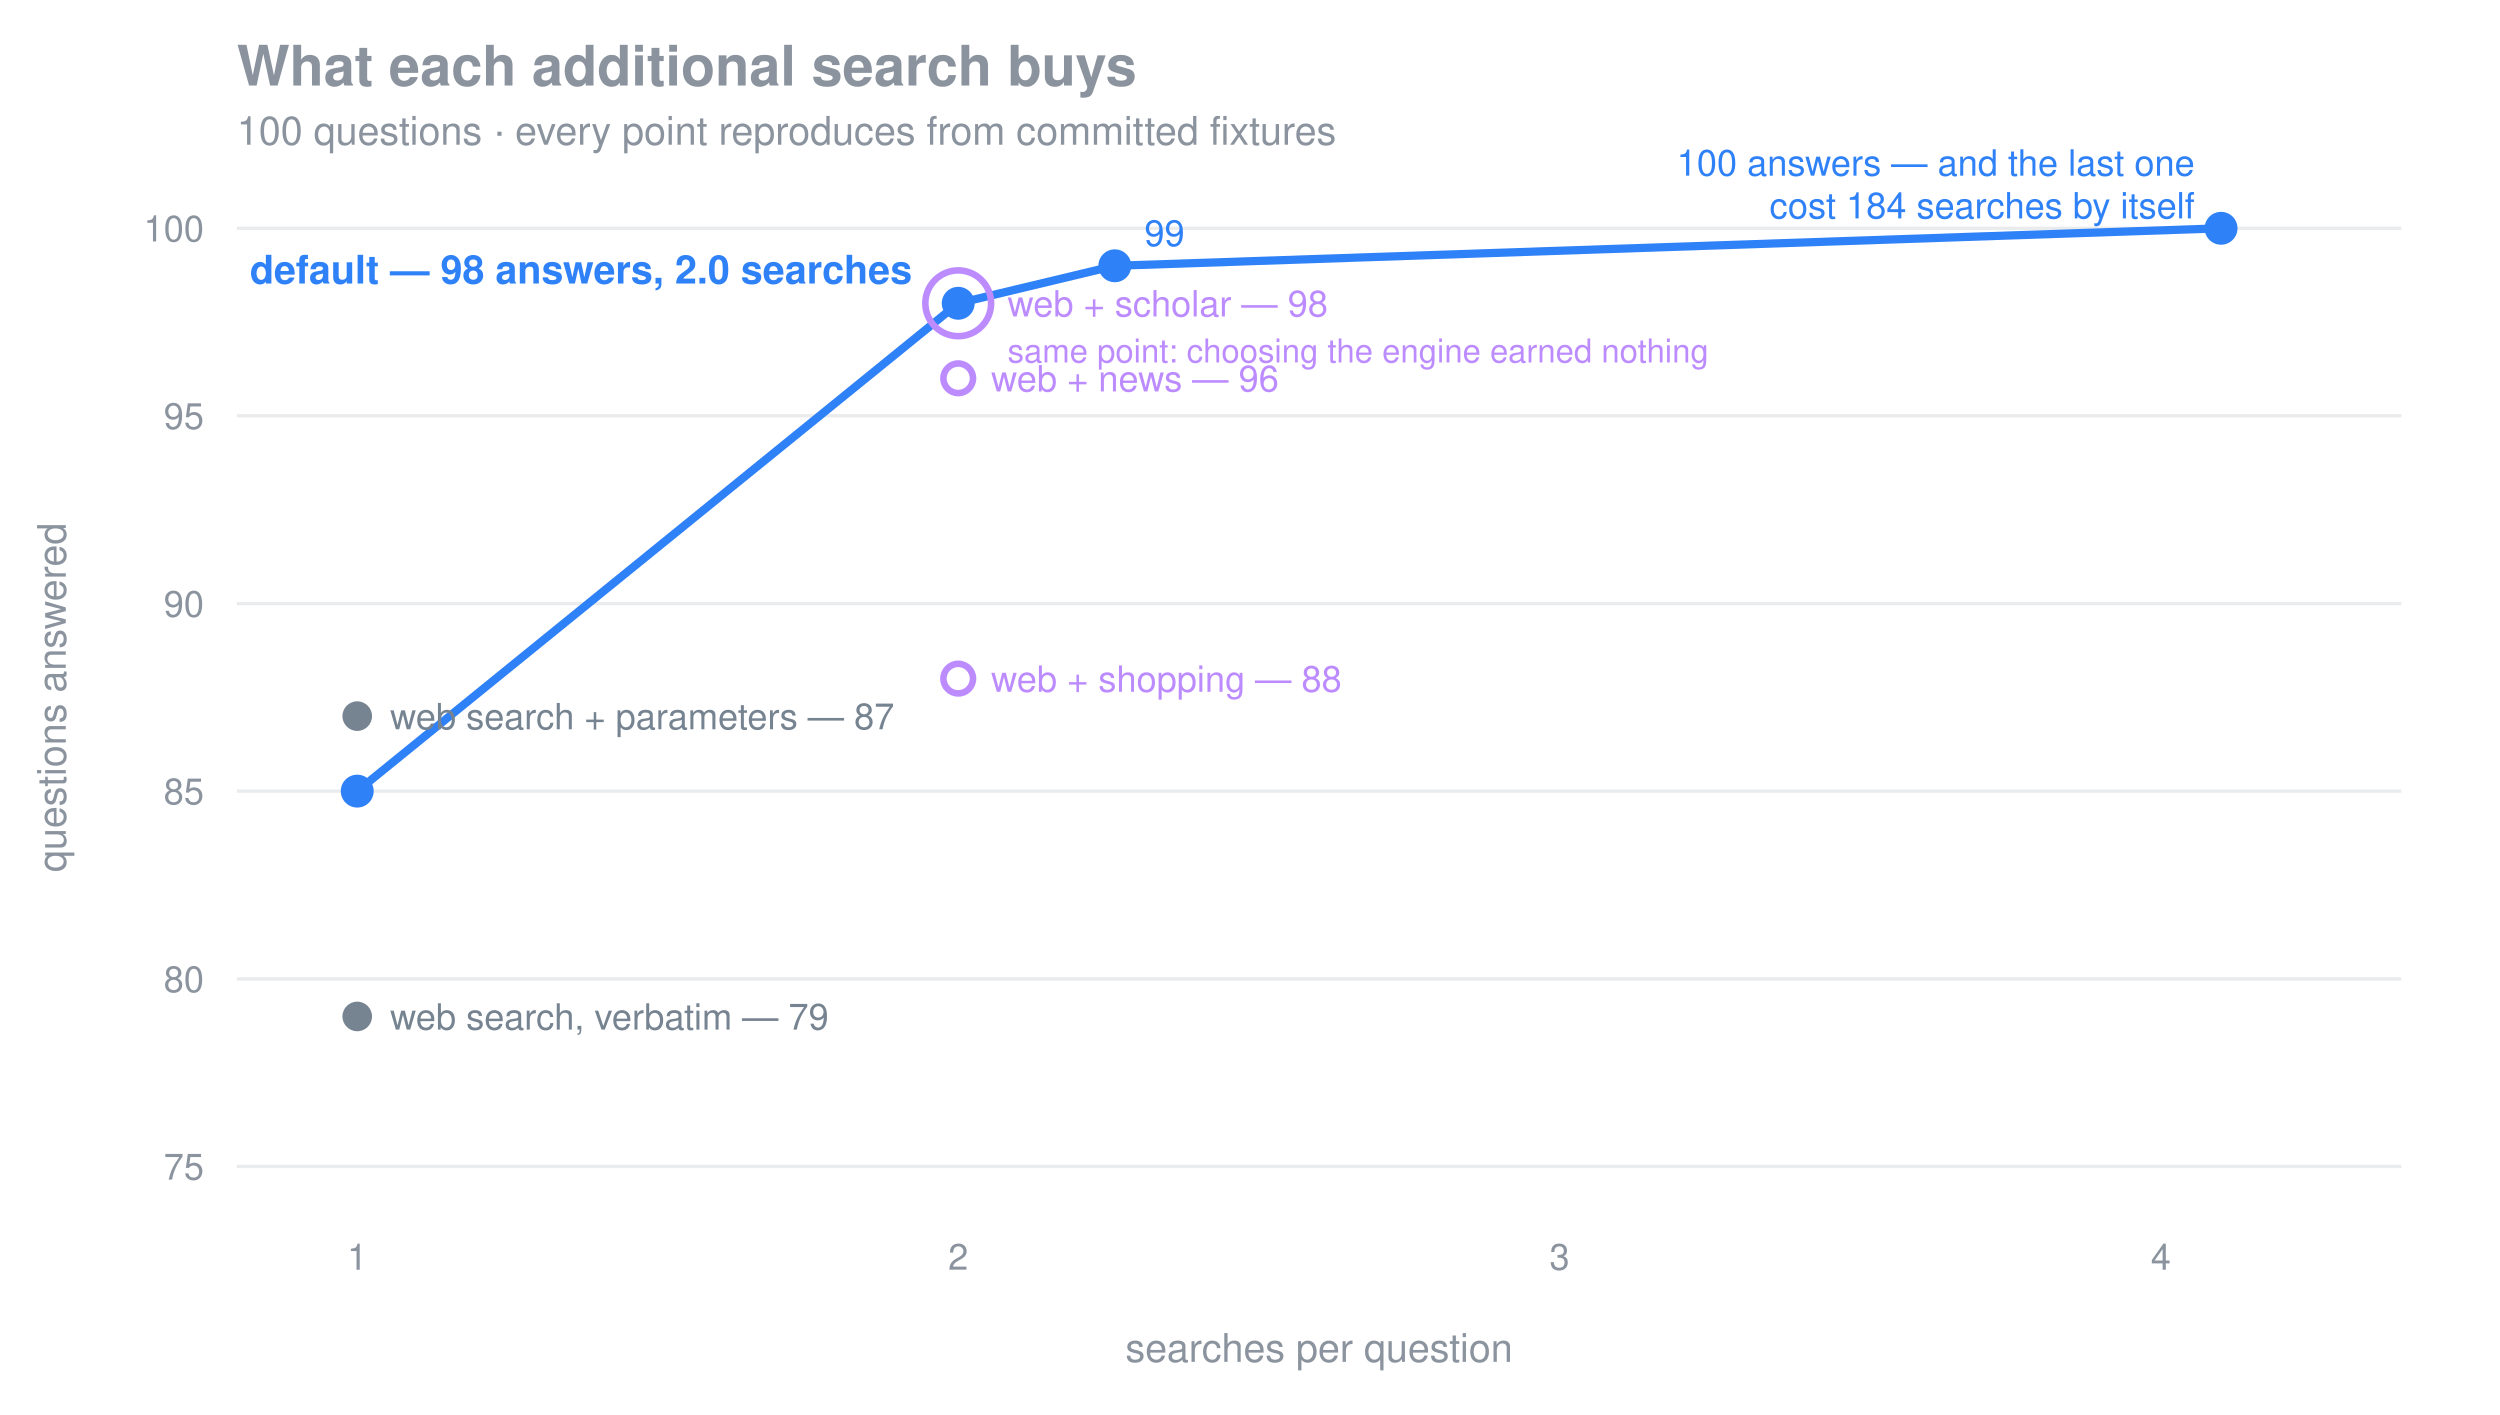
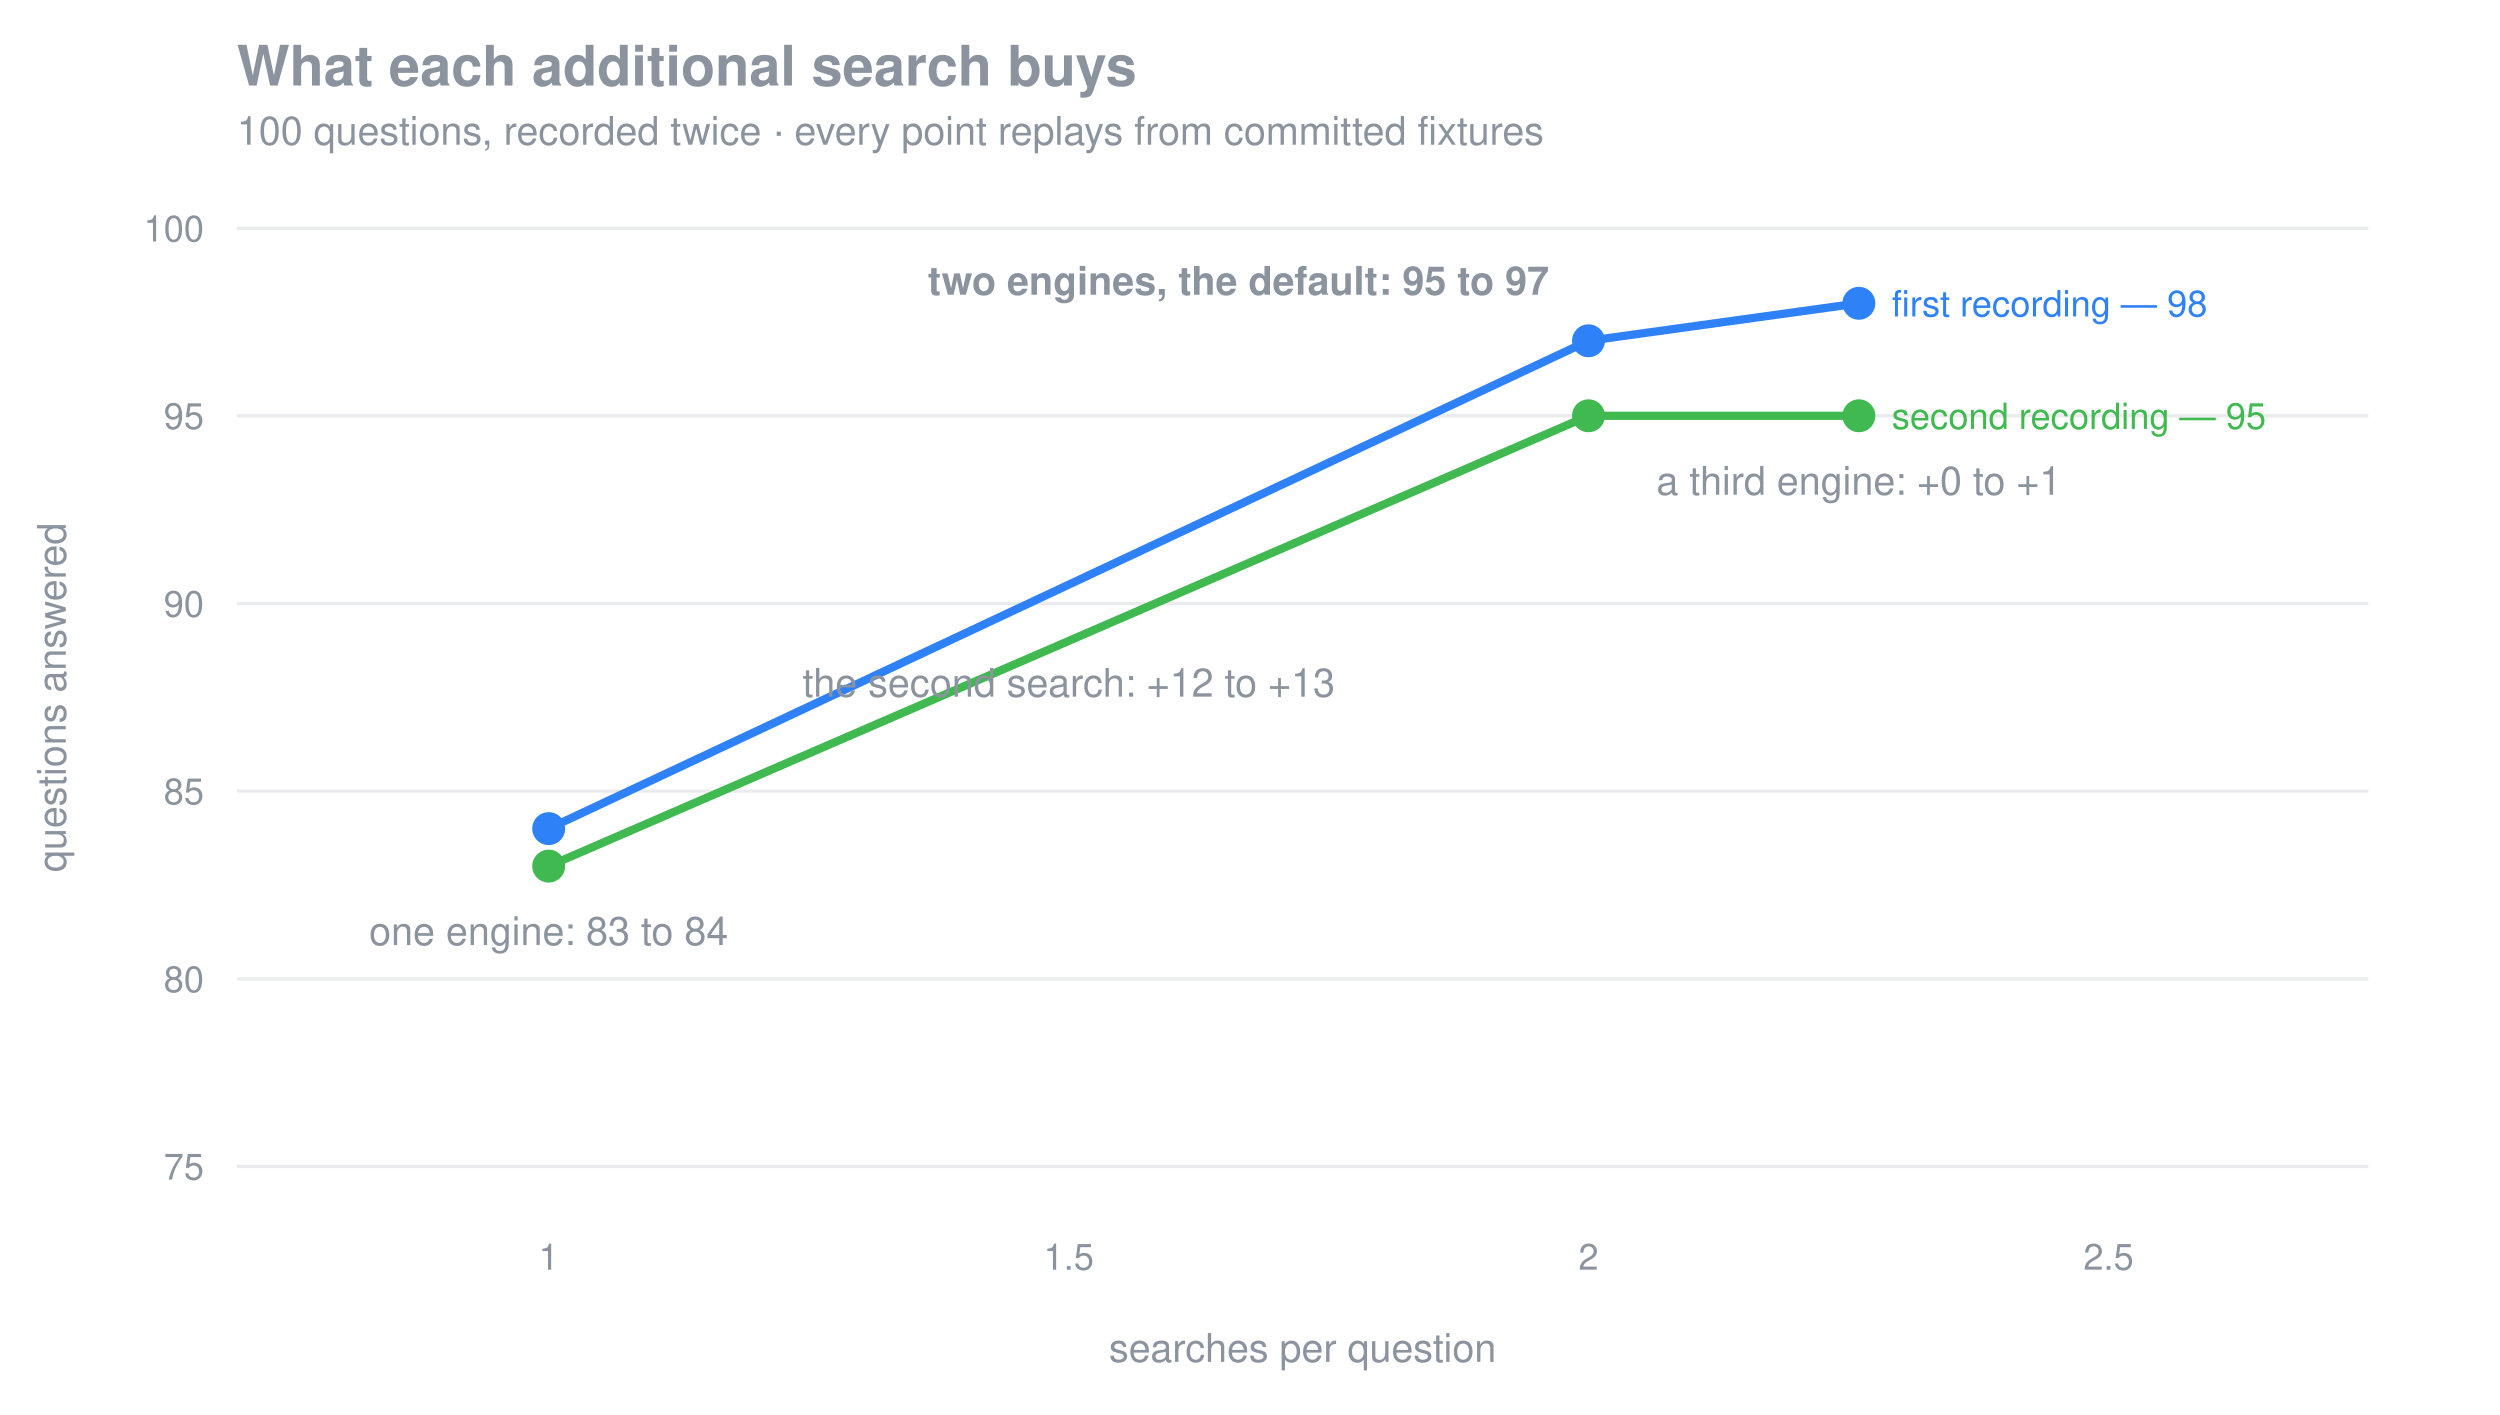
- <svg xmlns="http://www.w3.org/2000/svg" viewBox="0 0 760 430" width="760" height="430" role="img" aria-label="Questions answered against searches spent">
+ <svg xmlns="http://www.w3.org/2000/svg" viewBox="0 0 760 430" width="760" height="430" role="img" aria-label="Questions answered against searches spent, in two recordings">
  <text x="72.0" y="26.0" font-size="17" fill="#8b949e" text-anchor="start" font-weight="600" font-family="-apple-system,BlinkMacSystemFont,Segoe UI,Helvetica,Arial,sans-serif">What each additional search buys</text>
-   <text x="72.0" y="44.0" font-size="12" fill="#8b949e" text-anchor="start" font-weight="normal" font-family="-apple-system,BlinkMacSystemFont,Segoe UI,Helvetica,Arial,sans-serif">100 questions · every point reproduces from committed fixtures</text>
-   <line x1="72" y1="354.6" x2="730" y2="354.6" stroke="#8b949e" stroke-opacity="0.18" stroke-width="1" />
+   <text x="72.0" y="44.0" font-size="12" fill="#8b949e" text-anchor="start" font-weight="normal" font-family="-apple-system,BlinkMacSystemFont,Segoe UI,Helvetica,Arial,sans-serif">100 questions, recorded twice · every point replays from committed fixtures</text>
+   <line x1="72" y1="354.6" x2="720" y2="354.6" stroke="#8b949e" stroke-opacity="0.18" stroke-width="1" />
  <text x="62.0" y="358.6" font-size="11" fill="#8b949e" text-anchor="end" font-weight="normal" font-family="-apple-system,BlinkMacSystemFont,Segoe UI,Helvetica,Arial,sans-serif">75</text>
-   <line x1="72" y1="297.6" x2="730" y2="297.6" stroke="#8b949e" stroke-opacity="0.18" stroke-width="1" />
+   <line x1="72" y1="297.6" x2="720" y2="297.6" stroke="#8b949e" stroke-opacity="0.18" stroke-width="1" />
  <text x="62.0" y="301.6" font-size="11" fill="#8b949e" text-anchor="end" font-weight="normal" font-family="-apple-system,BlinkMacSystemFont,Segoe UI,Helvetica,Arial,sans-serif">80</text>
-   <line x1="72" y1="240.5" x2="730" y2="240.5" stroke="#8b949e" stroke-opacity="0.18" stroke-width="1" />
+   <line x1="72" y1="240.5" x2="720" y2="240.5" stroke="#8b949e" stroke-opacity="0.18" stroke-width="1" />
  <text x="62.0" y="244.5" font-size="11" fill="#8b949e" text-anchor="end" font-weight="normal" font-family="-apple-system,BlinkMacSystemFont,Segoe UI,Helvetica,Arial,sans-serif">85</text>
-   <line x1="72" y1="183.5" x2="730" y2="183.5" stroke="#8b949e" stroke-opacity="0.18" stroke-width="1" />
+   <line x1="72" y1="183.5" x2="720" y2="183.5" stroke="#8b949e" stroke-opacity="0.18" stroke-width="1" />
  <text x="62.0" y="187.5" font-size="11" fill="#8b949e" text-anchor="end" font-weight="normal" font-family="-apple-system,BlinkMacSystemFont,Segoe UI,Helvetica,Arial,sans-serif">90</text>
-   <line x1="72" y1="126.4" x2="730" y2="126.4" stroke="#8b949e" stroke-opacity="0.18" stroke-width="1" />
+   <line x1="72" y1="126.4" x2="720" y2="126.4" stroke="#8b949e" stroke-opacity="0.18" stroke-width="1" />
  <text x="62.0" y="130.4" font-size="11" fill="#8b949e" text-anchor="end" font-weight="normal" font-family="-apple-system,BlinkMacSystemFont,Segoe UI,Helvetica,Arial,sans-serif">95</text>
-   <line x1="72" y1="69.4" x2="730" y2="69.4" stroke="#8b949e" stroke-opacity="0.18" stroke-width="1" />
+   <line x1="72" y1="69.4" x2="720" y2="69.4" stroke="#8b949e" stroke-opacity="0.18" stroke-width="1" />
  <text x="62.0" y="73.4" font-size="11" fill="#8b949e" text-anchor="end" font-weight="normal" font-family="-apple-system,BlinkMacSystemFont,Segoe UI,Helvetica,Arial,sans-serif">100</text>
-   <text x="108.6" y="386.0" font-size="11" fill="#8b949e" text-anchor="middle" font-weight="normal" font-family="-apple-system,BlinkMacSystemFont,Segoe UI,Helvetica,Arial,sans-serif">1</text>
-   <text x="291.3" y="386.0" font-size="11" fill="#8b949e" text-anchor="middle" font-weight="normal" font-family="-apple-system,BlinkMacSystemFont,Segoe UI,Helvetica,Arial,sans-serif">2</text>
-   <text x="474.1" y="386.0" font-size="11" fill="#8b949e" text-anchor="middle" font-weight="normal" font-family="-apple-system,BlinkMacSystemFont,Segoe UI,Helvetica,Arial,sans-serif">3</text>
-   <text x="656.9" y="386.0" font-size="11" fill="#8b949e" text-anchor="middle" font-weight="normal" font-family="-apple-system,BlinkMacSystemFont,Segoe UI,Helvetica,Arial,sans-serif">4</text>
-   <text x="401.0" y="414.0" font-size="12" fill="#8b949e" text-anchor="middle" font-weight="normal" font-family="-apple-system,BlinkMacSystemFont,Segoe UI,Helvetica,Arial,sans-serif">searches per question</text>
+   <text x="166.8" y="386.0" font-size="11" fill="#8b949e" text-anchor="middle" font-weight="normal" font-family="-apple-system,BlinkMacSystemFont,Segoe UI,Helvetica,Arial,sans-serif">1</text>
+   <text x="324.9" y="386.0" font-size="11" fill="#8b949e" text-anchor="middle" font-weight="normal" font-family="-apple-system,BlinkMacSystemFont,Segoe UI,Helvetica,Arial,sans-serif">1.5</text>
+   <text x="482.9" y="386.0" font-size="11" fill="#8b949e" text-anchor="middle" font-weight="normal" font-family="-apple-system,BlinkMacSystemFont,Segoe UI,Helvetica,Arial,sans-serif">2</text>
+   <text x="641.0" y="386.0" font-size="11" fill="#8b949e" text-anchor="middle" font-weight="normal" font-family="-apple-system,BlinkMacSystemFont,Segoe UI,Helvetica,Arial,sans-serif">2.5</text>
+   <text x="396.0" y="414.0" font-size="12" fill="#8b949e" text-anchor="middle" font-weight="normal" font-family="-apple-system,BlinkMacSystemFont,Segoe UI,Helvetica,Arial,sans-serif">searches per question</text>
  <text x="20" y="212.0" font-size="12" fill="#8b949e" text-anchor="middle" transform="rotate(-90 20 212.0)" font-family="-apple-system,BlinkMacSystemFont,Segoe UI,Helvetica,Arial,sans-serif">questions answered</text>
-   <path d="M108.6,240.5 L291.3,92.2 L338.9,80.8 L675.2,69.4" fill="none" stroke="#2f81f7" stroke-width="2.5" />
-   <circle cx="108.6" cy="309.0" r="4.5" fill="#768390" />
-   <text x="118.6" y="313.0" font-size="11" fill="#768390" text-anchor="start" font-weight="normal" font-family="-apple-system,BlinkMacSystemFont,Segoe UI,Helvetica,Arial,sans-serif">web search, verbatim — 79</text>
-   <circle cx="108.6" cy="217.7" r="4.5" fill="#768390" />
-   <text x="118.6" y="221.7" font-size="11" fill="#768390" text-anchor="start" font-weight="normal" font-family="-apple-system,BlinkMacSystemFont,Segoe UI,Helvetica,Arial,sans-serif">web search + parameters — 87</text>
-   <circle cx="108.6" cy="240.5" r="5" fill="#2f81f7" />
-   <circle cx="291.3" cy="92.2" r="5" fill="#2f81f7" />
-   <text x="277.3" y="86.2" font-size="12" fill="#2f81f7" text-anchor="end" font-weight="600" font-family="-apple-system,BlinkMacSystemFont,Segoe UI,Helvetica,Arial,sans-serif">default — 98 answers, 2.0 searches</text>
-   <circle cx="338.9" cy="80.8" r="5" fill="#2f81f7" />
-   <text x="347.9" y="74.8" font-size="11" fill="#2f81f7" text-anchor="start" font-weight="normal" font-family="-apple-system,BlinkMacSystemFont,Segoe UI,Helvetica,Arial,sans-serif">99</text>
-   <circle cx="675.2" cy="69.4" r="5" fill="#2f81f7" />
-   <text x="667.2" y="53.4" font-size="11" fill="#2f81f7" text-anchor="end" font-weight="normal" font-family="-apple-system,BlinkMacSystemFont,Segoe UI,Helvetica,Arial,sans-serif">100 answers — and the last one</text>
-   <text x="667.2" y="66.4" font-size="11" fill="#2f81f7" text-anchor="end" font-weight="normal" font-family="-apple-system,BlinkMacSystemFont,Segoe UI,Helvetica,Arial,sans-serif">cost 184 searches by itself</text>
-   <circle cx="291.3" cy="206.3" r="4.5" fill="none" stroke="#bc8cff" stroke-width="2" />
-   <text x="301.3" y="210.3" font-size="11" fill="#bc8cff" text-anchor="start" font-weight="normal" font-family="-apple-system,BlinkMacSystemFont,Segoe UI,Helvetica,Arial,sans-serif">web + shopping — 88</text>
-   <circle cx="291.3" cy="115.0" r="4.5" fill="none" stroke="#bc8cff" stroke-width="2" />
-   <text x="301.3" y="119.0" font-size="11" fill="#bc8cff" text-anchor="start" font-weight="normal" font-family="-apple-system,BlinkMacSystemFont,Segoe UI,Helvetica,Arial,sans-serif">web + news — 96</text>
-   <circle cx="291.3" cy="92.2" r="10" fill="none" stroke="#bc8cff" stroke-width="2" />
-   <text x="306.3" y="96.2" font-size="11" fill="#bc8cff" text-anchor="start" font-weight="normal" font-family="-apple-system,BlinkMacSystemFont,Segoe UI,Helvetica,Arial,sans-serif">web + scholar — 98</text>
-   <text x="306.3" y="110.2" font-size="10" fill="#bc8cff" text-anchor="start" font-weight="normal" font-family="-apple-system,BlinkMacSystemFont,Segoe UI,Helvetica,Arial,sans-serif">same point: choosing the engine earned nothing</text>
+   <path d="M166.8,251.9 L482.9,103.6 L565.1,92.2" fill="none" stroke="#2f81f7" stroke-width="2.5" />
+   <circle cx="166.8" cy="251.9" r="5" fill="#2f81f7" />
+   <circle cx="482.9" cy="103.6" r="5" fill="#2f81f7" />
+   <circle cx="565.1" cy="92.2" r="5" fill="#2f81f7" />
+   <text x="575.1" y="96.2" font-size="11" fill="#2f81f7" text-anchor="start" font-weight="normal" font-family="-apple-system,BlinkMacSystemFont,Segoe UI,Helvetica,Arial,sans-serif">first recording — 98</text>
+   <path d="M166.8,263.3 L482.9,126.4 L565.1,126.4" fill="none" stroke="#3fb950" stroke-width="2.5" />
+   <circle cx="166.8" cy="263.3" r="5" fill="#3fb950" />
+   <circle cx="482.9" cy="126.4" r="5" fill="#3fb950" />
+   <circle cx="565.1" cy="126.4" r="5" fill="#3fb950" />
+   <text x="575.1" y="130.4" font-size="11" fill="#3fb950" text-anchor="start" font-weight="normal" font-family="-apple-system,BlinkMacSystemFont,Segoe UI,Helvetica,Arial,sans-serif">second recording — 95</text>
+   <text x="166.8" y="287.3" font-size="12" fill="#8b949e" text-anchor="middle" font-weight="normal" font-family="-apple-system,BlinkMacSystemFont,Segoe UI,Helvetica,Arial,sans-serif">one engine: 83 to 84</text>
+   <text x="470.9" y="89.6" font-size="12" fill="#8b949e" text-anchor="end" font-weight="600" font-family="-apple-system,BlinkMacSystemFont,Segoe UI,Helvetica,Arial,sans-serif">two engines, the default: 95 to 97</text>
+   <text x="324.9" y="211.8" font-size="12" fill="#8b949e" text-anchor="middle" font-weight="normal" font-family="-apple-system,BlinkMacSystemFont,Segoe UI,Helvetica,Arial,sans-serif">the second search: +12 to +13</text>
+   <text x="565.1" y="150.4" font-size="12" fill="#8b949e" text-anchor="middle" font-weight="normal" font-family="-apple-system,BlinkMacSystemFont,Segoe UI,Helvetica,Arial,sans-serif">a third engine: +0 to +1</text>
</svg>
